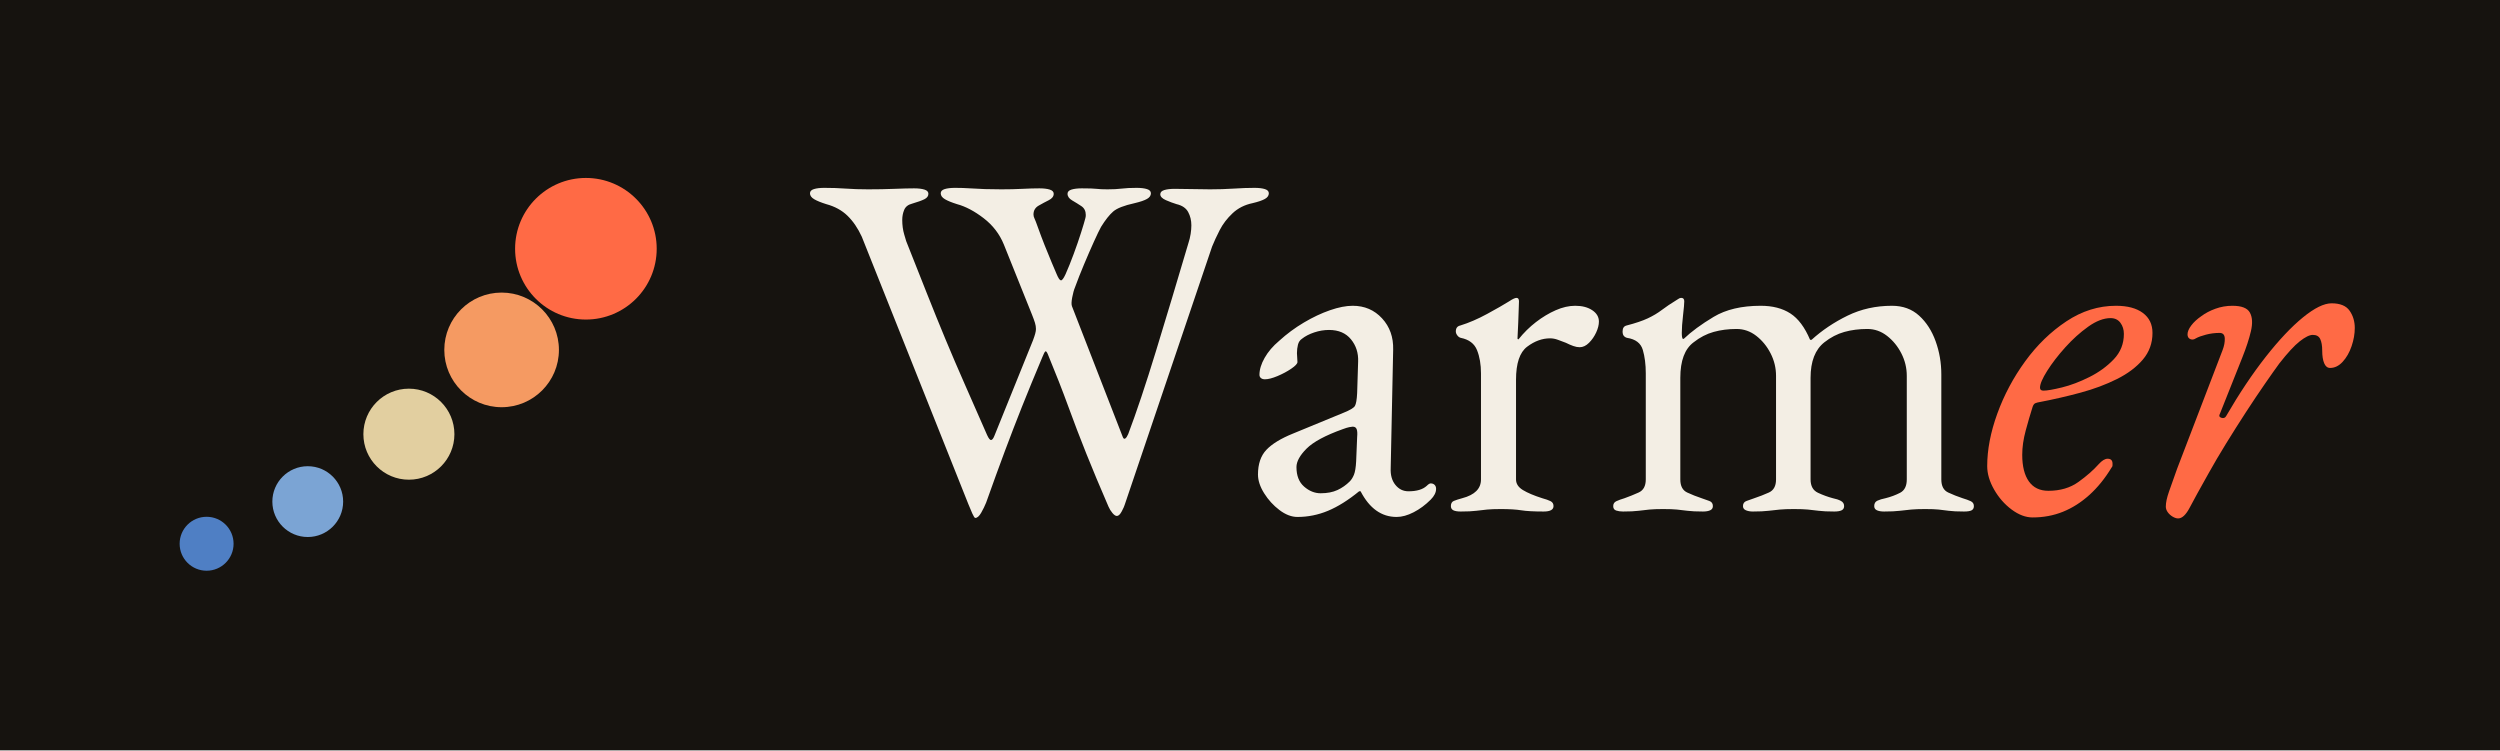
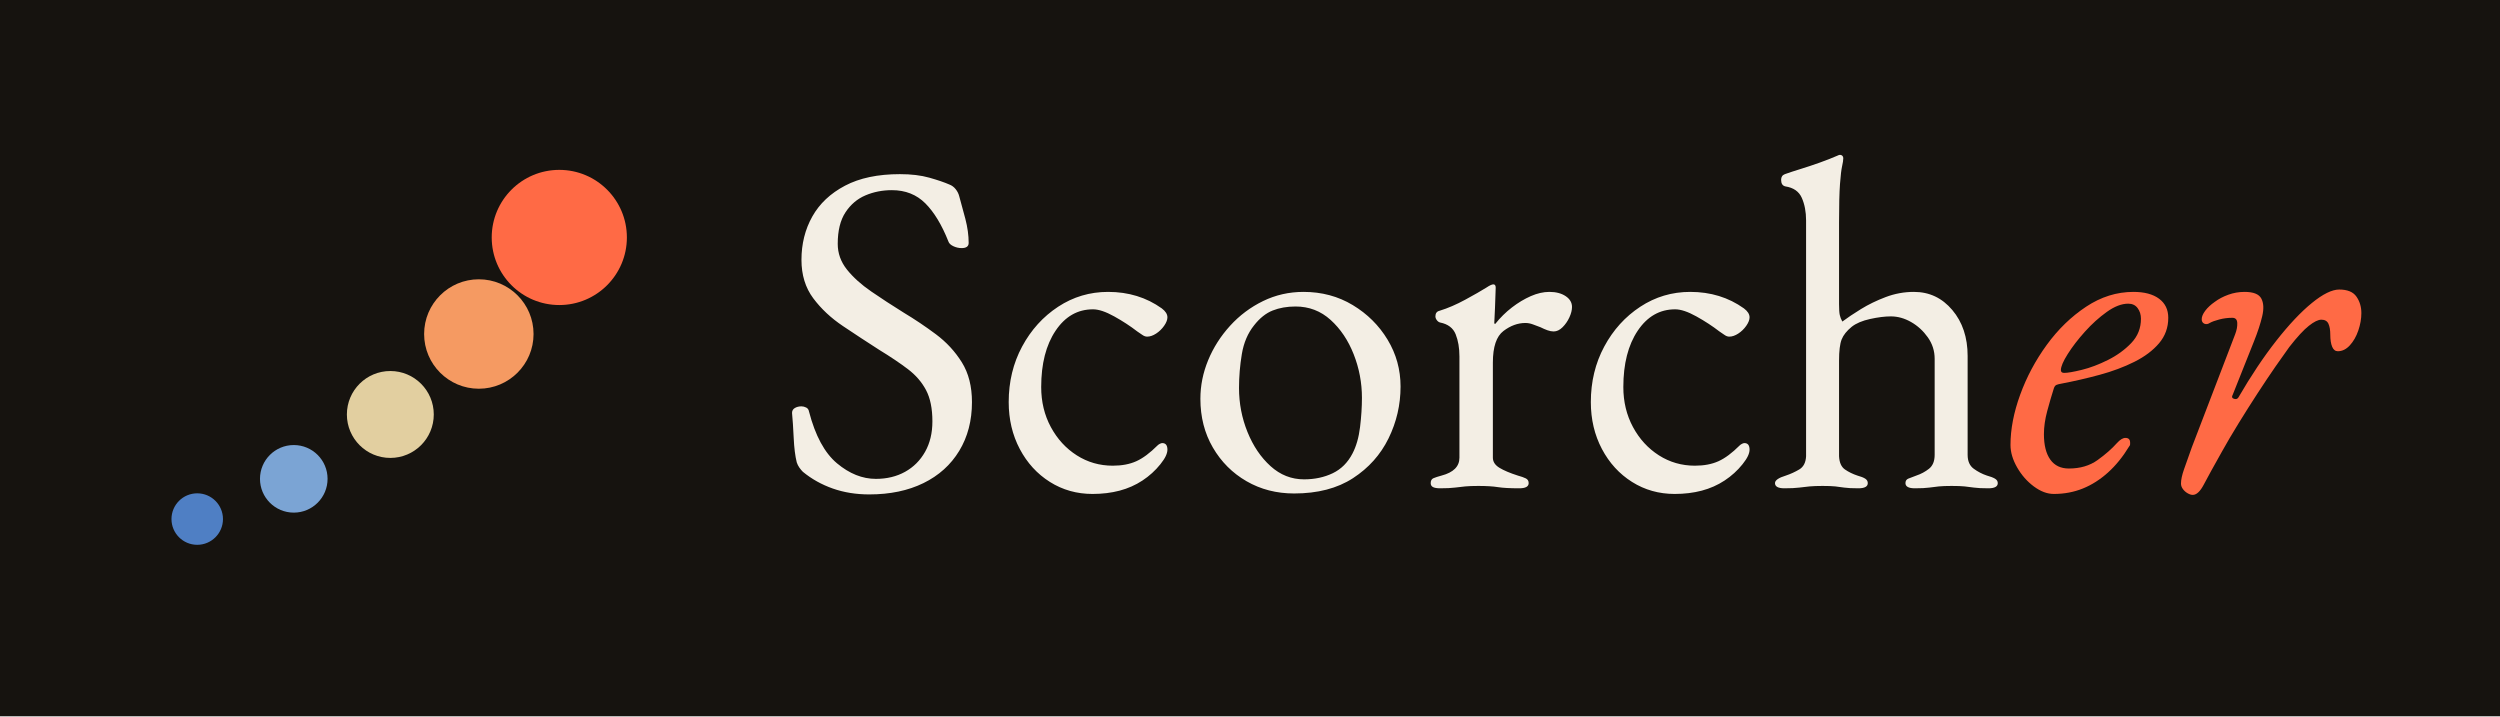
- <svg xmlns="http://www.w3.org/2000/svg" viewBox="0 0 608.04 182.5" width="608.04" height="182.5">
-   <rect width="608.04" height="182.5" rx="0" fill="#16130f" />
+ <svg xmlns="http://www.w3.org/2000/svg" viewBox="0 0 636.96 182.5" width="636.96" height="182.5">
+   <rect width="636.96" height="182.5" rx="0" fill="#16130f" />
  <circle cx="50.25" cy="132.25" r="6.56" fill="#4f7fc4" />
  <circle cx="74.85" cy="122.00" r="8.61" fill="#7ba4d4" />
  <circle cx="99.45" cy="105.60" r="11.07" fill="#e2cfa0" />
  <circle cx="122.00" cy="85.10" r="13.94" fill="#f59a62" />
  <circle cx="142.50" cy="60.50" r="17.22" fill="#ff6a45" />
-   <path d="M237.2 125.97Q236.96 125.97 236.48 124.89Q236.0 123.81 235.52 122.61L209.6 57.57Q208.16 54.45 206.12 52.47Q204.08 50.49 200.96 49.65Q199.04 49.05 198.02 48.45Q197.0 47.85 197.0 47.01Q197.0 46.29 197.96 45.99Q198.92 45.69 200.48 45.69Q203.24 45.69 205.7 45.87Q208.16 46.05 211.16 46.05Q214.52 46.05 217.52 45.93Q220.52 45.81 222.32 45.81Q223.88 45.81 224.84 46.11Q225.8 46.41 225.8 47.13Q225.8 47.97 224.84 48.45Q223.88 48.93 221.84 49.53Q220.4 49.89 219.92 51.03Q219.44 52.17 219.44 53.49Q219.44 55.41 219.92 57.03Q220.4 58.65 220.4 58.65Q223.16 65.61 225.44 71.37Q227.72 77.13 229.94 82.47Q232.16 87.81 234.62 93.39Q237.08 98.97 240.08 105.81Q240.68 107.13 241.1 107.01Q241.52 106.89 241.88 105.93L251.24 82.77Q251.6 81.81 251.78 81.15Q251.96 80.49 251.96 80.01Q251.96 79.29 251.72 78.51Q251.48 77.73 251.0 76.53L244.16 59.49Q242.6 55.65 239.24 53.07Q235.88 50.49 232.76 49.65Q230.84 49.05 229.82 48.45Q228.8 47.85 228.8 47.01Q228.8 46.29 229.76 45.99Q230.72 45.69 232.28 45.69Q234.2 45.69 235.94 45.81Q237.68 45.93 239.54 45.99Q241.4 46.05 243.56 46.05Q246.32 46.05 248.66 45.93Q251.0 45.81 252.8 45.81Q254.36 45.81 255.32 46.11Q256.28 46.41 256.28 47.13Q256.28 48.09 255.08 48.69Q253.88 49.29 252.62 50.01Q251.36 50.73 251.36 52.17Q251.36 52.41 251.42 52.65Q251.48 52.89 251.6 53.13Q251.84 53.61 252.5 55.47Q253.16 57.33 254.06 59.61Q254.96 61.89 255.8 63.87Q256.64 65.85 257.0 66.69Q257.6 68.13 258.02 68.19Q258.44 68.25 259.16 66.69Q260.12 64.53 261.14 61.77Q262.16 59.01 262.94 56.55Q263.72 54.09 263.96 53.13Q264.08 52.77 264.08 52.29Q264.08 50.85 263.0 50.13Q261.92 49.41 260.78 48.75Q259.64 48.09 259.64 47.13Q259.64 46.41 260.6 46.11Q261.56 45.81 263.12 45.81Q265.76 45.81 266.72 45.93Q267.68 46.05 269.36 46.05Q271.4 46.05 272.84 45.87Q274.28 45.69 276.44 45.69Q278.0 45.69 278.96 45.99Q279.92 46.29 279.92 47.01Q279.92 47.85 278.96 48.39Q278.0 48.93 275.96 49.41Q272.12 50.25 270.74 51.45Q269.36 52.65 267.8 55.17Q267.2 56.25 266.06 58.77Q264.92 61.29 263.66 64.29Q262.4 67.29 261.44 69.93Q261.08 70.77 260.78 72.33Q260.48 73.89 260.72 74.49L273.08 106.29Q273.32 106.89 273.68 106.65Q274.04 106.41 274.4 105.57Q277.4 97.65 281.18 85.29Q284.96 72.93 289.04 59.13Q289.4 58.05 289.58 56.91Q289.76 55.77 289.76 54.81Q289.76 53.01 288.98 51.57Q288.2 50.13 286.16 49.65Q284.96 49.29 283.58 48.69Q282.2 48.09 282.2 47.25Q282.2 46.53 283.16 46.23Q284.12 45.93 285.68 45.93Q288.08 45.93 290.06 45.99Q292.04 46.05 294.32 46.05Q297.32 46.05 300.08 45.87Q302.84 45.69 305.12 45.69Q306.68 45.69 307.64 45.99Q308.6 46.29 308.6 47.01Q308.6 47.85 307.64 48.39Q306.68 48.93 304.64 49.41Q301.76 50.01 299.78 51.87Q297.8 53.73 296.66 55.95Q295.52 58.17 294.8 59.97L273.56 122.73Q273.44 123.21 272.84 124.35Q272.24 125.49 271.64 125.49Q271.16 125.49 270.56 124.77Q269.96 124.05 269.6 123.21Q266.48 116.01 264.2 110.31Q261.92 104.61 259.82 98.85Q257.72 93.09 254.84 86.13Q254.48 85.29 254.24 85.47Q254.0 85.65 253.52 86.85Q250.64 93.69 248.54 98.97Q246.44 104.25 244.4 109.71Q242.36 115.17 239.84 122.25Q239.36 123.45 238.64 124.71Q237.92 125.97 237.2 125.97Z M315.56 125.73Q313.4 125.73 311.18 124.05Q308.96 122.37 307.46 119.97Q305.96 117.57 305.96 115.41Q305.96 111.57 308.0 109.41Q310.04 107.25 314.48 105.45L326.72 100.41Q329.12 99.45 329.54 98.73Q329.96 98.01 330.08 95.61L330.32 87.93Q330.44 84.81 328.58 82.53Q326.72 80.25 323.24 80.25Q321.44 80.25 319.64 80.85Q317.84 81.45 316.64 82.41Q315.92 82.89 315.68 83.85Q315.44 84.81 315.44 85.89Q315.44 86.37 315.5 86.97Q315.56 87.57 315.56 88.05Q315.56 88.65 314.06 89.67Q312.56 90.69 310.7 91.47Q308.84 92.25 307.64 92.25Q307.04 92.25 306.68 91.95Q306.32 91.65 306.32 91.17Q306.32 89.25 307.58 87.03Q308.84 84.81 311.12 82.89Q313.88 80.37 317.12 78.45Q320.36 76.53 323.48 75.45Q326.6 74.37 329 74.37Q333.32 74.37 336.14 77.43Q338.96 80.49 338.84 85.05L338.24 113.85Q338.12 116.37 339.38 117.93Q340.64 119.49 342.56 119.49Q345.56 119.49 347 118.17Q347.6 117.57 347.96 117.57Q348.56 117.57 348.92 117.93Q349.28 118.29 349.28 118.89Q349.28 120.21 347.96 121.53Q346.04 123.45 343.82 124.59Q341.6 125.73 339.68 125.73Q334.16 125.73 330.92 119.49H330.56Q326.6 122.73 323.0 124.23Q319.4 125.73 315.56 125.73ZM321.2 119.97Q323.6 119.97 325.28 119.19Q326.96 118.41 328.28 117.09Q328.88 116.49 329.3 115.47Q329.72 114.45 329.84 112.17L330.08 106.29Q330.2 104.97 329.96 104.37Q329.72 103.77 329 103.77Q328.76 103.77 328.16 103.89Q327.56 104.01 326.6 104.37Q320.24 106.65 317.78 109.11Q315.32 111.57 315.32 113.61Q315.32 116.73 317.18 118.35Q319.04 119.97 321.2 119.97Z M355.28 124.41Q354.08 124.41 353.48 124.11Q352.88 123.81 352.88 123.09Q352.88 122.13 353.6 121.83Q354.32 121.53 355.64 121.17Q357.92 120.57 359.06 119.43Q360.2 118.29 360.2 116.61V90.81Q360.2 87.57 359.24 85.17Q358.28 82.77 355.28 82.17Q354.8 82.05 354.44 81.57Q354.08 81.09 354.08 80.61Q354.08 79.41 355.16 79.17Q358.28 78.21 361.7 76.35Q365.12 74.49 367.04 73.29Q367.76 72.81 368.18 72.63Q368.6 72.45 368.84 72.45Q369.44 72.45 369.44 73.29Q369.44 73.65 369.38 75.09Q369.32 76.53 369.26 78.45Q369.2 80.37 369.08 82.29Q369.08 82.53 369.32 82.53Q371.24 80.13 373.58 78.33Q375.92 76.53 378.38 75.45Q380.84 74.37 383.12 74.37Q385.64 74.37 387.26 75.45Q388.88 76.53 388.88 78.21Q388.88 79.41 388.22 80.85Q387.56 82.29 386.48 83.37Q385.4 84.45 384.2 84.45Q383.48 84.45 382.64 84.15Q381.8 83.85 380.84 83.37Q379.88 83.01 378.92 82.65Q377.96 82.29 377 82.29Q374.12 82.29 371.42 84.33Q368.72 86.37 368.72 92.37V116.61Q368.72 118.17 370.4 119.19Q372.08 120.21 375.08 121.17Q376.4 121.53 377.12 121.89Q377.84 122.25 377.84 123.09Q377.84 124.41 375.44 124.41Q371.84 124.41 369.98 124.11Q368.12 123.81 365 123.81Q362.96 123.81 361.7 123.93Q360.44 124.05 359.06 124.23Q357.68 124.41 355.28 124.41Z M394.76 124.41Q393.8 124.41 393.08 124.17Q392.36 123.93 392.36 123.09Q392.36 122.25 393.14 121.89Q393.92 121.53 395.12 121.17Q396.8 120.57 398.54 119.79Q400.28 119.01 400.28 116.61V90.81Q400.28 87.57 399.56 85.11Q398.84 82.65 395.72 82.17Q395.24 82.05 394.94 81.69Q394.64 81.33 394.64 80.61Q394.64 79.41 395.6 79.17Q398.84 78.33 400.76 77.43Q402.68 76.53 404.18 75.39Q405.68 74.25 407.84 72.93Q408.08 72.81 408.32 72.63Q408.56 72.45 408.92 72.45Q409.64 72.45 409.64 73.29Q409.64 74.13 409.34 76.71Q409.04 79.29 409.04 80.97Q409.04 82.17 409.28 82.41H409.52Q412.28 79.77 416.78 77.07Q421.28 74.37 428.24 74.37Q432.56 74.37 435.44 76.23Q438.32 78.09 440.24 82.65H440.6Q444.44 79.17 449.36 76.77Q454.28 74.37 460.16 74.37Q464.12 74.37 466.76 76.77Q469.4 79.17 470.78 83.01Q472.16 86.85 472.16 91.05V116.61Q472.16 119.01 473.84 119.79Q475.52 120.57 477.32 121.17Q478.52 121.53 479.3 121.89Q480.08 122.25 480.08 123.09Q480.08 123.81 479.54 124.11Q479.0 124.41 477.68 124.41Q475.28 124.41 473.96 124.23Q472.64 124.05 471.5 123.93Q470.36 123.81 468.2 123.81Q466.16 123.81 464.84 123.93Q463.52 124.05 462.08 124.23Q460.64 124.41 458.24 124.41Q457.16 124.41 456.5 124.11Q455.84 123.81 455.84 123.09Q455.84 122.13 456.62 121.77Q457.4 121.41 458.6 121.17Q460.52 120.69 462.14 119.85Q463.76 119.01 463.76 116.61V91.41Q463.76 88.53 462.44 85.95Q461.12 83.37 458.96 81.69Q456.8 80.01 454.16 80.01Q451.16 80.01 448.58 80.73Q446.0 81.45 443.72 83.25Q440.36 85.89 440.36 91.89V116.61Q440.36 119.01 442.16 119.85Q443.96 120.69 445.76 121.17Q446.96 121.41 447.74 121.83Q448.52 122.25 448.52 123.09Q448.52 123.81 447.92 124.11Q447.32 124.41 446.12 124.41Q443.72 124.41 442.34 124.23Q440.96 124.05 439.7 123.93Q438.44 123.81 436.28 123.81Q434.24 123.81 432.92 123.93Q431.6 124.05 430.16 124.23Q428.72 124.41 426.32 124.41Q425.36 124.41 424.64 124.11Q423.92 123.81 423.92 123.09Q423.92 122.13 424.82 121.83Q425.72 121.53 426.68 121.17Q428.48 120.57 430.22 119.79Q431.96 119.01 431.96 116.61V91.41Q431.96 88.53 430.64 85.95Q429.32 83.37 427.16 81.69Q425.0 80.01 422.36 80.01Q419.36 80.01 416.78 80.73Q414.2 81.45 411.92 83.25Q408.68 85.65 408.68 91.89V116.61Q408.68 119.01 410.36 119.79Q412.04 120.57 413.84 121.17Q414.8 121.53 415.7 121.83Q416.6 122.13 416.6 123.09Q416.6 123.81 415.94 124.11Q415.28 124.41 414.2 124.41Q411.8 124.41 410.42 124.23Q409.04 124.05 407.84 123.93Q406.64 123.81 404.48 123.81Q402.44 123.81 401.18 123.93Q399.92 124.05 398.54 124.23Q397.16 124.41 394.76 124.41Z" fill="#f3eee4" />
-   <path d="M494.36 125.85Q491.84 125.85 489.26 123.93Q486.68 122.01 485 119.07Q483.32 116.13 483.32 113.37Q483.32 107.37 485.78 100.59Q488.24 93.81 492.56 87.87Q496.88 81.93 502.58 78.15Q508.28 74.37 514.64 74.37Q518.84 74.37 521.18 76.11Q523.52 77.85 523.52 80.97Q523.52 84.69 521.18 87.45Q518.84 90.21 514.88 92.19Q510.92 94.17 506.06 95.49Q501.2 96.81 496.16 97.77Q495.44 97.89 495.02 98.07Q494.6 98.25 494.36 98.97Q493.52 101.61 492.68 104.73Q491.84 107.85 491.84 110.61Q491.84 114.81 493.46 117.09Q495.08 119.37 498.2 119.37Q502.52 119.37 505.52 117.21Q508.52 115.05 510.44 112.89Q511.64 111.57 512.6 111.57Q513.8 111.57 513.8 112.77Q513.8 112.89 513.8 113.19Q513.8 113.49 513.56 113.73Q511.16 117.69 508.16 120.39Q505.16 123.09 501.74 124.47Q498.32 125.85 494.36 125.85ZM497 95.01Q498.32 95.01 501.5 94.23Q504.68 93.45 508.16 91.71Q511.64 89.97 514.1 87.39Q516.56 84.81 516.56 81.21Q516.56 79.65 515.72 78.51Q514.88 77.37 513.32 77.37Q510.8 77.37 507.86 79.47Q504.92 81.57 502.28 84.51Q499.64 87.45 497.9 90.21Q496.16 92.97 496.16 94.29Q496.16 95.01 497 95.01Z M529.76 126.09Q529.16 126.09 528.44 125.67Q527.72 125.25 527.24 124.59Q526.76 123.93 526.76 123.21Q526.76 121.77 527.54 119.55Q528.32 117.33 529.52 113.97L540.56 85.17Q541.16 83.61 541.1 82.29Q541.04 80.97 539.84 80.97Q538.16 80.97 536.54 81.39Q534.92 81.81 534.08 82.29Q533.36 82.77 532.7 82.47Q532.04 82.17 532.04 81.33Q532.04 80.37 532.94 79.17Q533.84 77.97 535.4 76.89Q536.84 75.81 538.82 75.09Q540.8 74.37 542.96 74.37Q546.32 74.37 547.22 76.05Q548.12 77.73 547.46 80.55Q546.8 83.37 545.36 86.97L539.96 100.53Q539.48 101.37 540.26 101.61Q541.04 101.85 541.4 101.25Q546.2 92.97 551.06 86.79Q555.92 80.61 560.12 77.19Q564.32 73.77 567.08 73.77Q570.2 73.77 571.46 75.57Q572.72 77.37 572.72 79.77Q572.72 81.93 571.94 84.21Q571.16 86.49 569.78 87.99Q568.4 89.49 566.72 89.49Q565.76 89.49 565.28 88.35Q564.8 87.21 564.8 85.29Q564.8 83.49 564.32 82.47Q563.84 81.45 562.52 81.45Q561.32 81.45 559.34 83.01Q557.36 84.57 554.36 88.41Q553.04 90.21 550.88 93.33Q548.72 96.45 546.26 100.23Q543.8 104.01 541.4 107.91Q539.0 111.81 537.2 115.05Q533.96 120.81 532.58 123.45Q531.2 126.09 529.76 126.09Z" fill="#ff6a45" />
+   <path d="M221.48 125.97Q216.44 125.97 212.18 124.47Q207.92 122.97 204.56 120.21Q204.08 119.73 203.66 119.13Q203.24 118.53 203.0 117.81Q202.4 115.41 202.22 111.57Q202.04 107.73 201.8 105.21Q201.8 104.37 202.52 103.95Q203.24 103.53 204.2 103.53Q204.8 103.53 205.4 103.83Q206.0 104.13 206.12 104.85Q208.52 114.09 213.26 118.05Q218.0 122.01 223.16 122.01Q227.36 122.01 230.6 120.21Q233.84 118.41 235.7 115.11Q237.56 111.81 237.56 107.37Q237.56 102.45 235.94 99.39Q234.32 96.33 231.32 94.05Q228.32 91.77 224.0 89.13Q219.32 86.13 214.76 83.07Q210.2 80.01 207.2 75.99Q204.2 71.97 204.2 66.21Q204.2 60.09 206.96 55.17Q209.72 50.25 215.3 47.31Q220.88 44.37 229.28 44.37Q233.6 44.37 236.78 45.27Q239.96 46.17 241.88 47.01Q242.84 47.37 243.5 48.21Q244.16 49.05 244.4 50.01Q245.12 52.53 245.96 55.77Q246.8 59.01 246.8 61.89Q246.8 63.21 245.0 63.21Q243.92 63.21 242.9 62.73Q241.88 62.25 241.64 61.53Q239.12 55.17 235.76 51.81Q232.4 48.45 227.24 48.45Q223.64 48.45 220.52 49.77Q217.4 51.09 215.42 54.09Q213.44 57.09 213.44 62.13Q213.44 65.73 215.78 68.67Q218.12 71.61 221.96 74.25Q225.8 76.89 230.24 79.65Q234.44 82.17 238.46 85.17Q242.48 88.17 245.06 92.31Q247.64 96.45 247.64 102.45Q247.64 109.53 244.4 114.87Q241.16 120.21 235.28 123.09Q229.4 125.97 221.48 125.97Z M278.36 125.85Q272.36 125.85 267.5 122.79Q262.64 119.73 259.82 114.39Q257.0 109.05 257.0 102.45Q257.0 94.65 260.42 88.29Q263.84 81.93 269.6 78.15Q275.36 74.37 282.32 74.37Q290.12 74.37 296.0 78.57Q297.44 79.65 297.44 80.85Q297.44 81.81 296.6 83.01Q295.76 84.21 294.56 84.99Q293.36 85.77 292.28 85.77Q291.68 85.77 291.08 85.35Q290.48 84.93 289.76 84.45Q287.12 82.41 283.88 80.61Q280.64 78.81 278.48 78.81Q272.6 78.81 268.94 84.27Q265.28 89.73 265.28 98.61Q265.28 104.25 267.74 108.81Q270.2 113.37 274.34 116.01Q278.48 118.65 283.52 118.65Q287.0 118.65 289.52 117.51Q292.04 116.37 294.92 113.49Q295.16 113.25 295.52 113.07Q295.88 112.89 296.12 112.89Q297.44 112.89 297.44 114.57Q297.44 115.29 297.02 116.19Q296.6 117.09 295.64 118.29Q293.72 120.69 291.08 122.43Q288.44 124.17 285.26 125.01Q282.08 125.85 278.36 125.85Z M329.72 125.73Q323.0 125.73 317.6 122.61Q312.2 119.49 309.02 114.03Q305.84 108.57 305.84 101.61Q305.84 96.57 307.82 91.77Q309.8 86.97 313.4 83.01Q317.0 79.05 321.8 76.71Q326.6 74.37 332.12 74.37Q339.08 74.37 344.66 77.73Q350.24 81.09 353.54 86.55Q356.84 92.01 356.84 98.49Q356.84 105.45 353.78 111.69Q350.72 117.93 344.72 121.83Q338.72 125.73 329.72 125.73ZM332.24 122.13Q336.32 122.13 339.56 120.57Q342.8 119.01 344.6 115.53Q346.04 112.77 346.52 108.81Q347.0 104.85 347.0 101.37Q347.0 95.61 344.9 90.27Q342.8 84.93 339.02 81.51Q335.24 78.09 330.08 78.09Q326.84 78.09 324.26 79.11Q321.68 80.13 319.52 82.89Q317.12 85.89 316.4 90.21Q315.68 94.53 315.68 98.85Q315.68 104.73 317.84 110.07Q320.0 115.41 323.72 118.77Q327.44 122.13 332.24 122.13Z M366.92 124.41Q365.72 124.41 365.12 124.11Q364.52 123.81 364.52 123.09Q364.52 122.13 365.24 121.83Q365.96 121.53 367.28 121.17Q369.56 120.57 370.7 119.43Q371.84 118.29 371.84 116.61V90.81Q371.84 87.57 370.88 85.17Q369.92 82.77 366.92 82.17Q366.44 82.05 366.08 81.57Q365.72 81.09 365.72 80.61Q365.72 79.41 366.8 79.17Q369.92 78.21 373.34 76.35Q376.76 74.49 378.68 73.29Q379.4 72.81 379.82 72.63Q380.24 72.45 380.48 72.45Q381.08 72.45 381.08 73.29Q381.08 73.65 381.02 75.09Q380.96 76.53 380.9 78.45Q380.84 80.37 380.72 82.29Q380.72 82.53 380.96 82.53Q382.88 80.13 385.22 78.33Q387.56 76.53 390.02 75.45Q392.48 74.37 394.76 74.37Q397.28 74.37 398.9 75.45Q400.52 76.53 400.52 78.21Q400.52 79.41 399.86 80.85Q399.2 82.29 398.12 83.37Q397.04 84.45 395.84 84.45Q395.12 84.45 394.28 84.15Q393.44 83.85 392.48 83.37Q391.52 83.01 390.56 82.65Q389.6 82.29 388.64 82.29Q385.76 82.29 383.06 84.33Q380.36 86.37 380.36 92.37V116.61Q380.36 118.17 382.04 119.19Q383.72 120.21 386.72 121.17Q388.04 121.53 388.76 121.89Q389.48 122.25 389.48 123.09Q389.48 124.41 387.08 124.41Q383.48 124.41 381.62 124.11Q379.76 123.81 376.64 123.81Q374.6 123.81 373.34 123.93Q372.08 124.05 370.7 124.23Q369.32 124.41 366.92 124.41Z M426.68 125.85Q420.68 125.85 415.82 122.79Q410.96 119.73 408.14 114.39Q405.32 109.05 405.32 102.45Q405.32 94.65 408.74 88.29Q412.16 81.93 417.92 78.15Q423.68 74.37 430.64 74.37Q438.44 74.37 444.32 78.57Q445.76 79.65 445.76 80.85Q445.76 81.81 444.92 83.01Q444.08 84.21 442.88 84.99Q441.68 85.77 440.6 85.77Q440 85.77 439.4 85.35Q438.8 84.93 438.08 84.45Q435.44 82.41 432.2 80.61Q428.96 78.81 426.8 78.81Q420.92 78.81 417.26 84.27Q413.6 89.73 413.6 98.61Q413.6 104.25 416.06 108.81Q418.52 113.37 422.66 116.01Q426.8 118.65 431.84 118.65Q435.32 118.65 437.84 117.51Q440.36 116.37 443.24 113.49Q443.48 113.25 443.84 113.07Q444.2 112.89 444.44 112.89Q445.76 112.89 445.76 114.57Q445.76 115.29 445.34 116.19Q444.92 117.09 443.96 118.29Q442.04 120.69 439.4 122.43Q436.76 124.17 433.58 125.01Q430.4 125.85 426.68 125.85Z M454.64 124.41Q452.24 124.41 452.24 123.09Q452.24 122.01 455 121.17Q456.8 120.57 458.42 119.61Q460.04 118.65 460.16 116.25V56.13Q460.16 52.89 459.08 50.43Q458 47.97 454.88 47.49Q453.8 47.25 453.8 45.81Q453.8 44.73 454.76 44.37Q456.44 43.77 458.78 43.05Q461.12 42.33 463.64 41.43Q466.16 40.53 468.08 39.69Q468.56 39.45 468.8 39.45Q469.16 39.45 469.4 39.69Q469.64 39.93 469.64 40.29Q469.64 41.01 469.34 42.33Q469.04 43.65 468.8 46.89Q468.56 50.13 468.56 56.61V77.49Q468.56 79.41 468.74 80.25Q468.92 81.09 469.4 81.93Q471.32 80.49 474.14 78.75Q476.96 77.01 480.44 75.69Q483.92 74.37 487.64 74.37Q493.52 74.37 497.42 78.99Q501.32 83.61 501.32 90.69V115.89Q501.32 118.29 502.88 119.43Q504.44 120.57 506.24 121.17Q507.56 121.53 508.28 121.95Q509 122.37 509 123.09Q509 124.41 506.6 124.41Q504.2 124.41 502.94 124.23Q501.68 124.05 500.54 123.93Q499.4 123.81 497.24 123.81Q495.2 123.81 494 123.93Q492.8 124.05 491.54 124.23Q490.28 124.41 487.88 124.41Q485.48 124.41 485.48 123.09Q485.48 122.25 486.2 121.95Q486.92 121.65 488.24 121.17Q490.04 120.57 491.48 119.43Q492.92 118.29 492.92 115.89V91.41Q492.92 88.41 491.18 85.95Q489.44 83.49 486.92 82.05Q484.4 80.61 481.76 80.61Q479.48 80.61 476.48 81.27Q473.48 81.93 471.8 83.25Q469.88 84.81 469.22 86.49Q468.56 88.17 468.56 91.89V116.25Q468.68 118.65 470.06 119.61Q471.44 120.57 473.24 121.17Q474.56 121.53 475.22 121.95Q475.88 122.37 475.88 123.09Q475.88 124.41 473.48 124.41Q471.08 124.41 469.88 124.23Q468.68 124.05 467.6 123.93Q466.52 123.81 464.36 123.81Q462.32 123.81 461.06 123.93Q459.8 124.05 458.42 124.23Q457.04 124.41 454.64 124.41Z" fill="#f3eee4" />
+   <path d="M523.28 125.85Q520.76 125.85 518.18 123.93Q515.6 122.01 513.92 119.07Q512.24 116.13 512.24 113.37Q512.24 107.37 514.7 100.59Q517.16 93.81 521.48 87.87Q525.8 81.93 531.5 78.15Q537.2 74.37 543.56 74.37Q547.76 74.37 550.1 76.11Q552.44 77.85 552.44 80.97Q552.44 84.69 550.1 87.45Q547.76 90.21 543.8 92.19Q539.84 94.17 534.98 95.49Q530.12 96.81 525.08 97.77Q524.36 97.89 523.94 98.07Q523.52 98.25 523.28 98.97Q522.44 101.61 521.6 104.73Q520.76 107.85 520.76 110.61Q520.76 114.81 522.38 117.09Q524.0 119.37 527.12 119.37Q531.44 119.37 534.44 117.21Q537.44 115.05 539.36 112.89Q540.56 111.57 541.52 111.57Q542.72 111.57 542.72 112.77Q542.72 112.89 542.72 113.19Q542.72 113.49 542.48 113.73Q540.08 117.69 537.08 120.39Q534.08 123.09 530.66 124.47Q527.24 125.85 523.28 125.85ZM525.92 95.01Q527.24 95.01 530.42 94.23Q533.6 93.45 537.08 91.71Q540.56 89.97 543.02 87.39Q545.48 84.81 545.48 81.21Q545.48 79.65 544.64 78.51Q543.8 77.37 542.24 77.37Q539.72 77.37 536.78 79.47Q533.84 81.57 531.2 84.51Q528.56 87.45 526.82 90.21Q525.08 92.97 525.08 94.29Q525.08 95.01 525.92 95.01Z M558.68 126.09Q558.08 126.09 557.36 125.67Q556.64 125.25 556.16 124.59Q555.68 123.93 555.68 123.21Q555.68 121.77 556.46 119.55Q557.24 117.33 558.44 113.97L569.48 85.17Q570.08 83.61 570.02 82.29Q569.96 80.97 568.76 80.97Q567.08 80.97 565.46 81.39Q563.84 81.81 563 82.29Q562.28 82.77 561.62 82.47Q560.96 82.17 560.96 81.33Q560.96 80.37 561.86 79.17Q562.76 77.97 564.32 76.89Q565.76 75.81 567.74 75.09Q569.72 74.37 571.88 74.37Q575.24 74.37 576.14 76.05Q577.04 77.73 576.38 80.55Q575.72 83.37 574.28 86.97L568.88 100.53Q568.4 101.37 569.18 101.61Q569.96 101.85 570.32 101.25Q575.12 92.97 579.98 86.79Q584.84 80.61 589.04 77.19Q593.24 73.77 596 73.77Q599.12 73.77 600.38 75.57Q601.64 77.37 601.64 79.77Q601.64 81.93 600.86 84.21Q600.08 86.49 598.7 87.99Q597.32 89.49 595.64 89.49Q594.68 89.49 594.2 88.35Q593.72 87.21 593.72 85.29Q593.72 83.49 593.24 82.47Q592.76 81.45 591.44 81.45Q590.24 81.45 588.26 83.01Q586.28 84.57 583.28 88.41Q581.96 90.21 579.8 93.33Q577.64 96.45 575.18 100.23Q572.72 104.01 570.32 107.91Q567.92 111.81 566.12 115.05Q562.88 120.81 561.5 123.45Q560.12 126.09 558.68 126.09Z" fill="#ff6a45" />
</svg>
